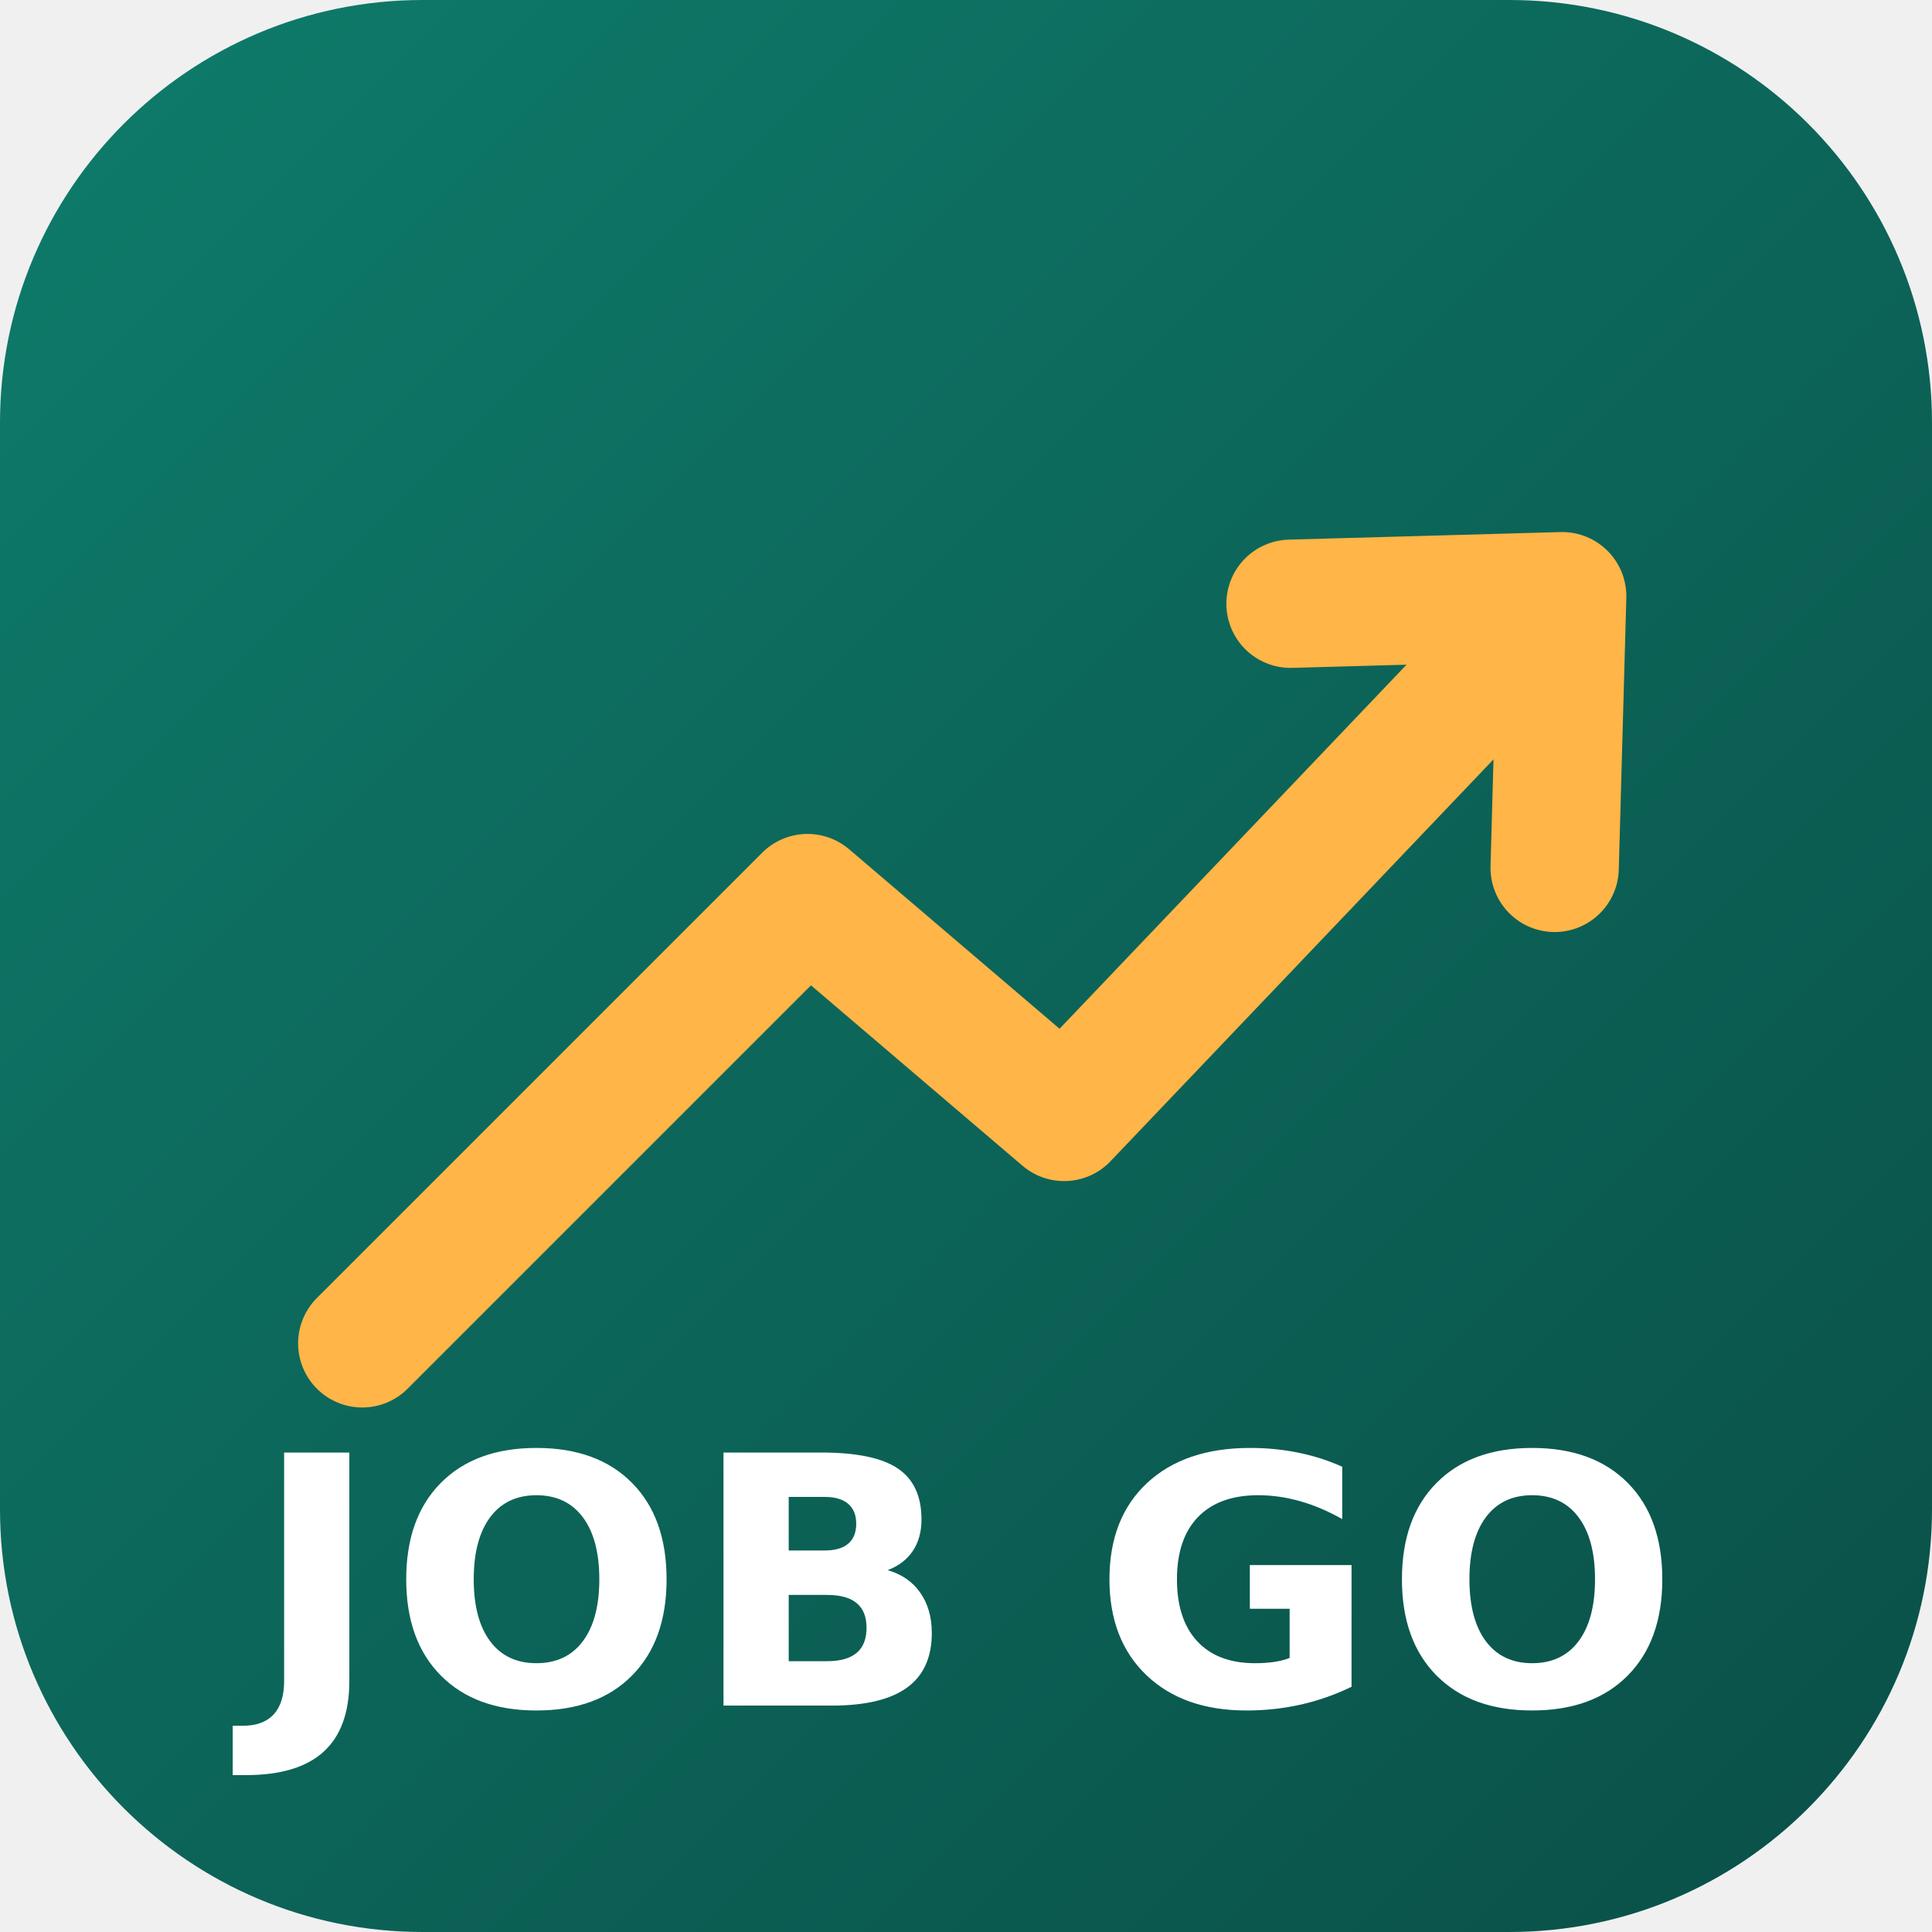
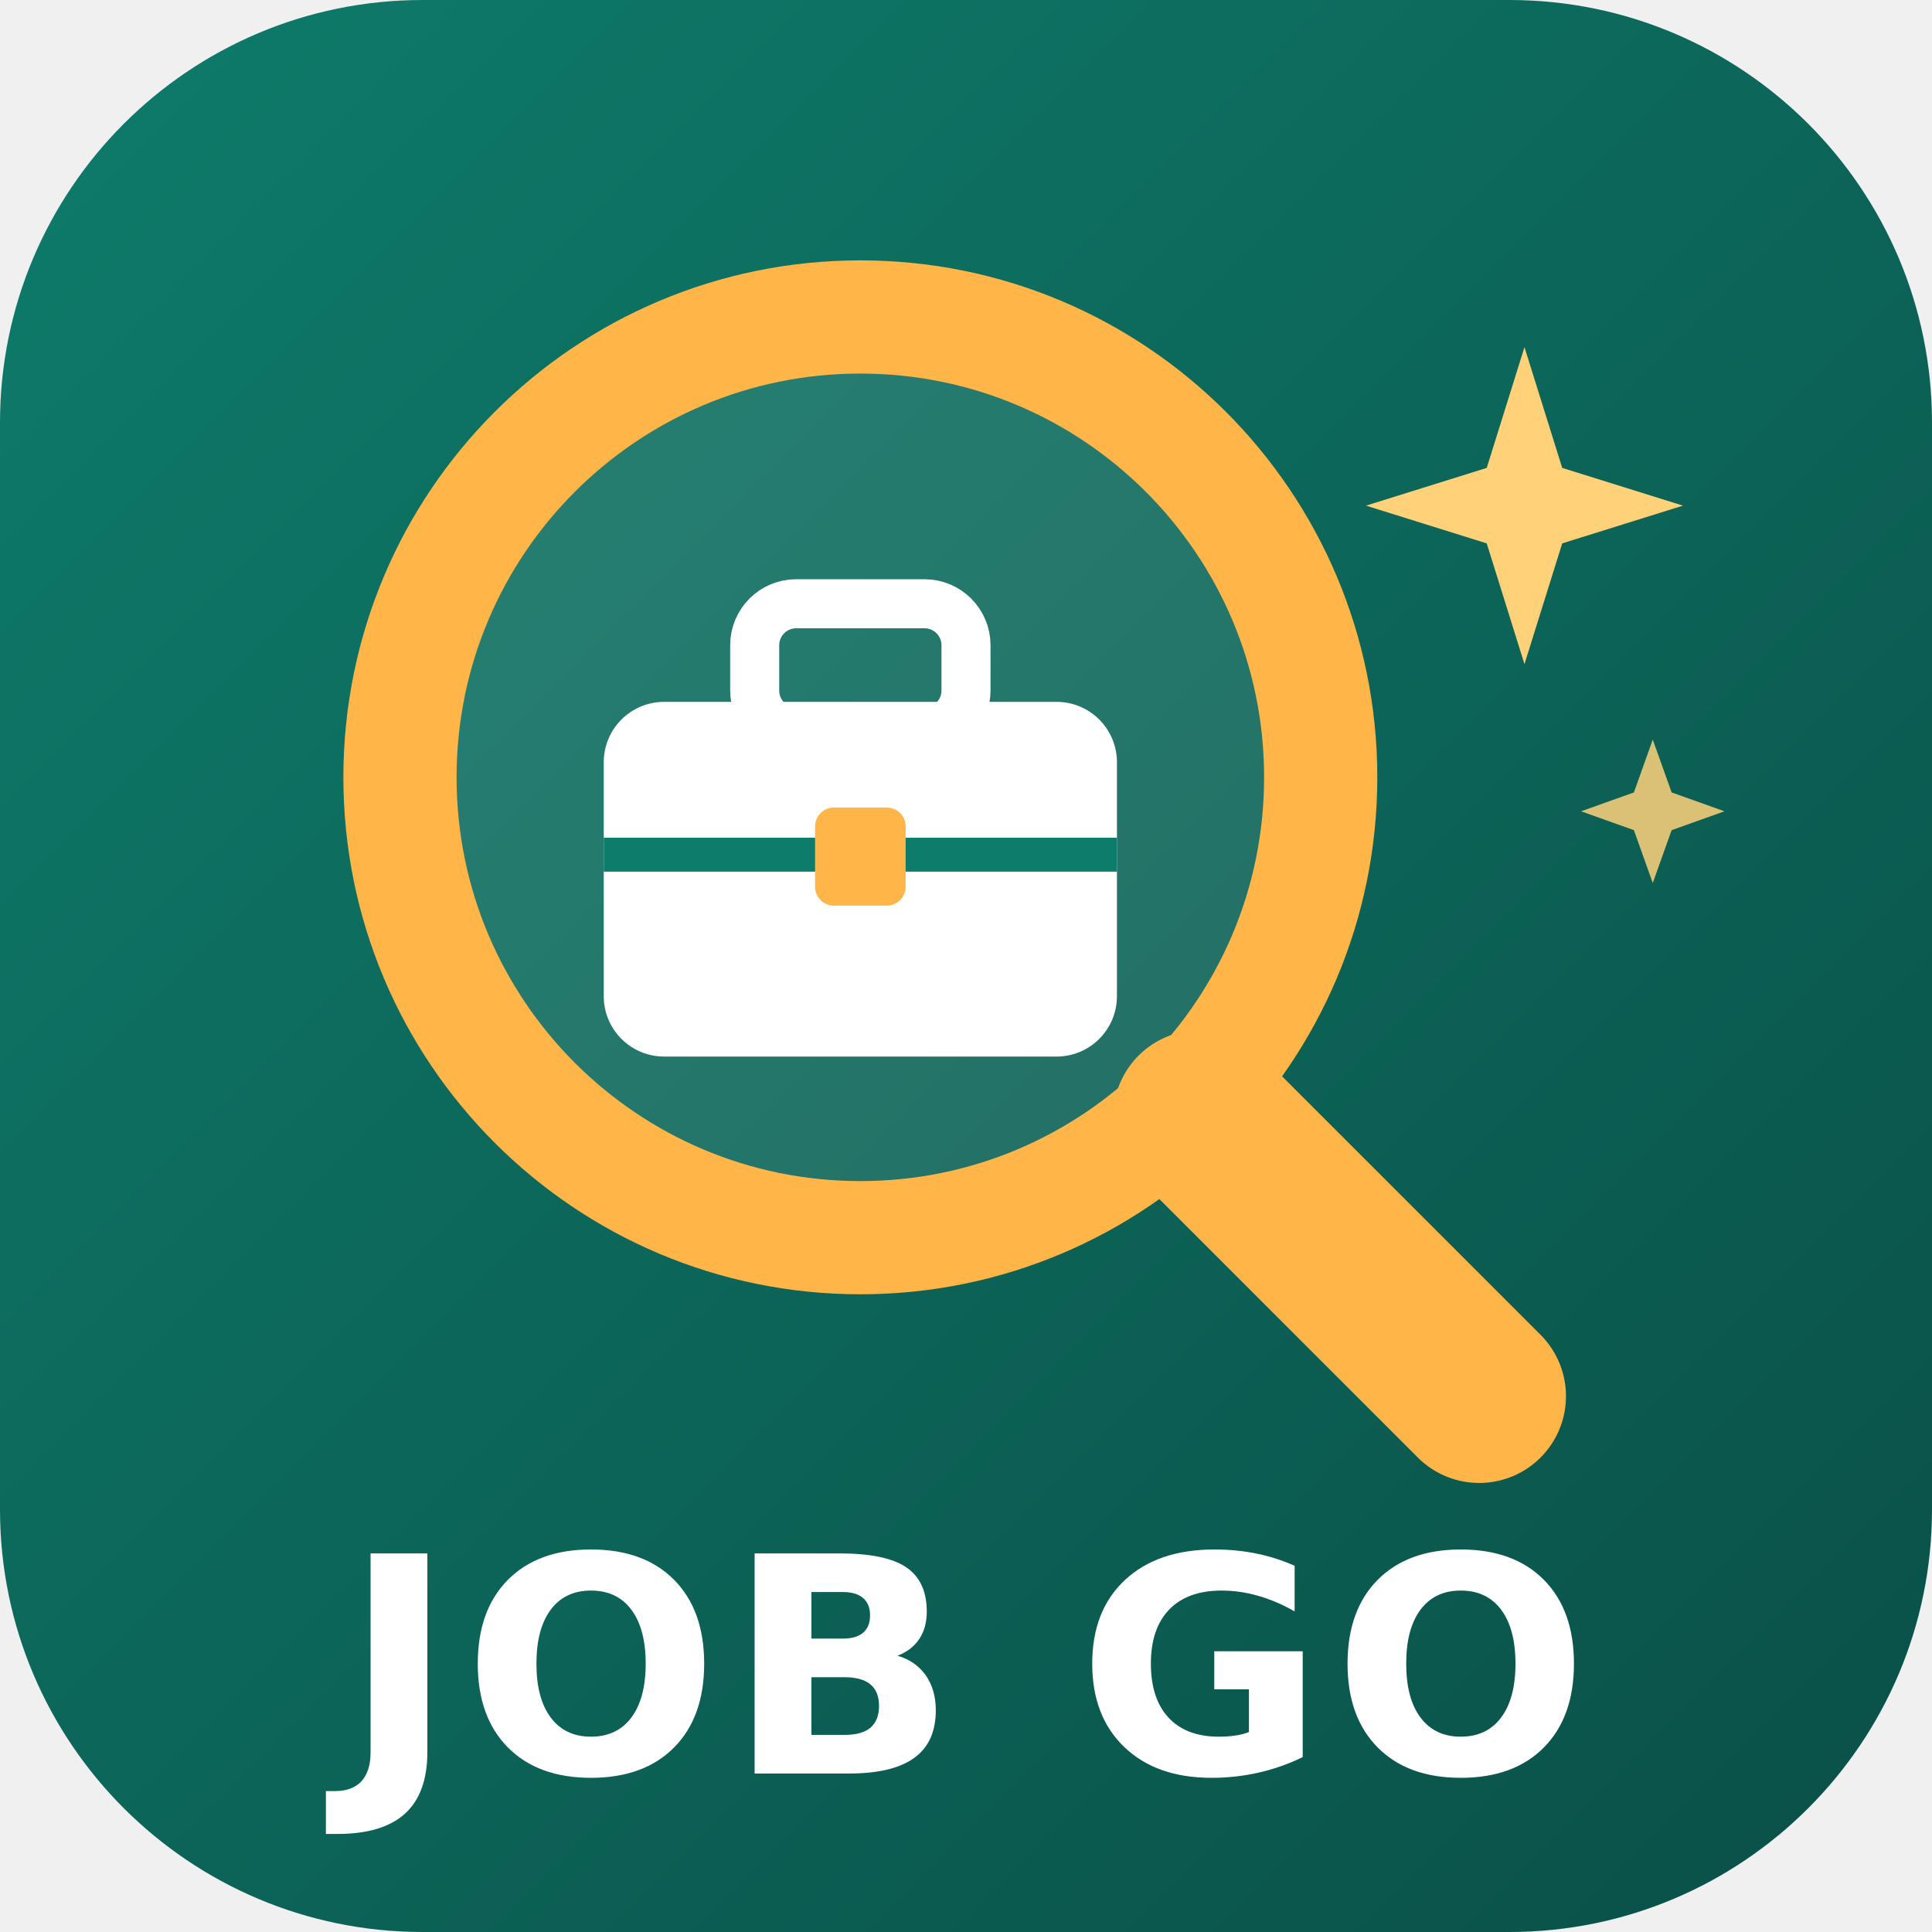
<svg xmlns="http://www.w3.org/2000/svg" viewBox="0 0 512 512">
  <defs>
    <linearGradient id="g" x1="0" y1="0" x2="1" y2="1">
      <stop offset="0" stop-color="#0e7c6b" />
      <stop offset="1" stop-color="#0a4f47" />
    </linearGradient>
  </defs>
  <rect width="512" height="512" rx="112" fill="url(#g)" />
-   <path d="M96 356 L214 238 L282 296 L404 168" fill="none" stroke="#ffb547" stroke-width="34" stroke-linecap="round" stroke-linejoin="round" />
-   <path d="M342 160 L414 158 L412 230" fill="none" stroke="#ffb547" stroke-width="34" stroke-linecap="round" stroke-linejoin="round" />
-   <text x="256" y="452" text-anchor="middle" font-family="DejaVu Sans" font-weight="bold" font-size="92" fill="#ffffff" letter-spacing="2">JOB GO</text>
+   <g id="art">
+     <circle cx="228" cy="206" r="122" fill="#ffffff" fill-opacity="0.10" stroke="#ffb547" stroke-width="30" />
+     <path d="M318 296 L392 370" stroke="#ffb547" stroke-width="46" stroke-linecap="round" />
+     <rect x="200" y="160" width="56" height="34" rx="11" fill="none" stroke="#ffffff" stroke-width="13" />
+     <rect x="160" y="186" width="136" height="94" rx="16" fill="#ffffff" />
+     <rect x="160" y="222" width="136" height="9" fill="#0e7c6b" />
+     <rect x="216" y="214" width="24" height="26" rx="5" fill="#ffb547" />
+     <path d="M404 92 L414 124 L446 134 L414 144 L404 176 L394 144 L362 134 L394 124 Z" fill="#ffd27a" />
+     <path d="M438 196 L443 210 L457 215 L443 220 L438 234 L433 220 L419 215 L433 210 Z" fill="#ffd27a" fill-opacity="0.85" />
+   </g>
+   <text x="256" y="470" text-anchor="middle" font-family="DejaVu Sans, Arial, sans-serif" font-weight="bold" font-size="80" fill="#ffffff" letter-spacing="2">JOB GO</text>
</svg>
